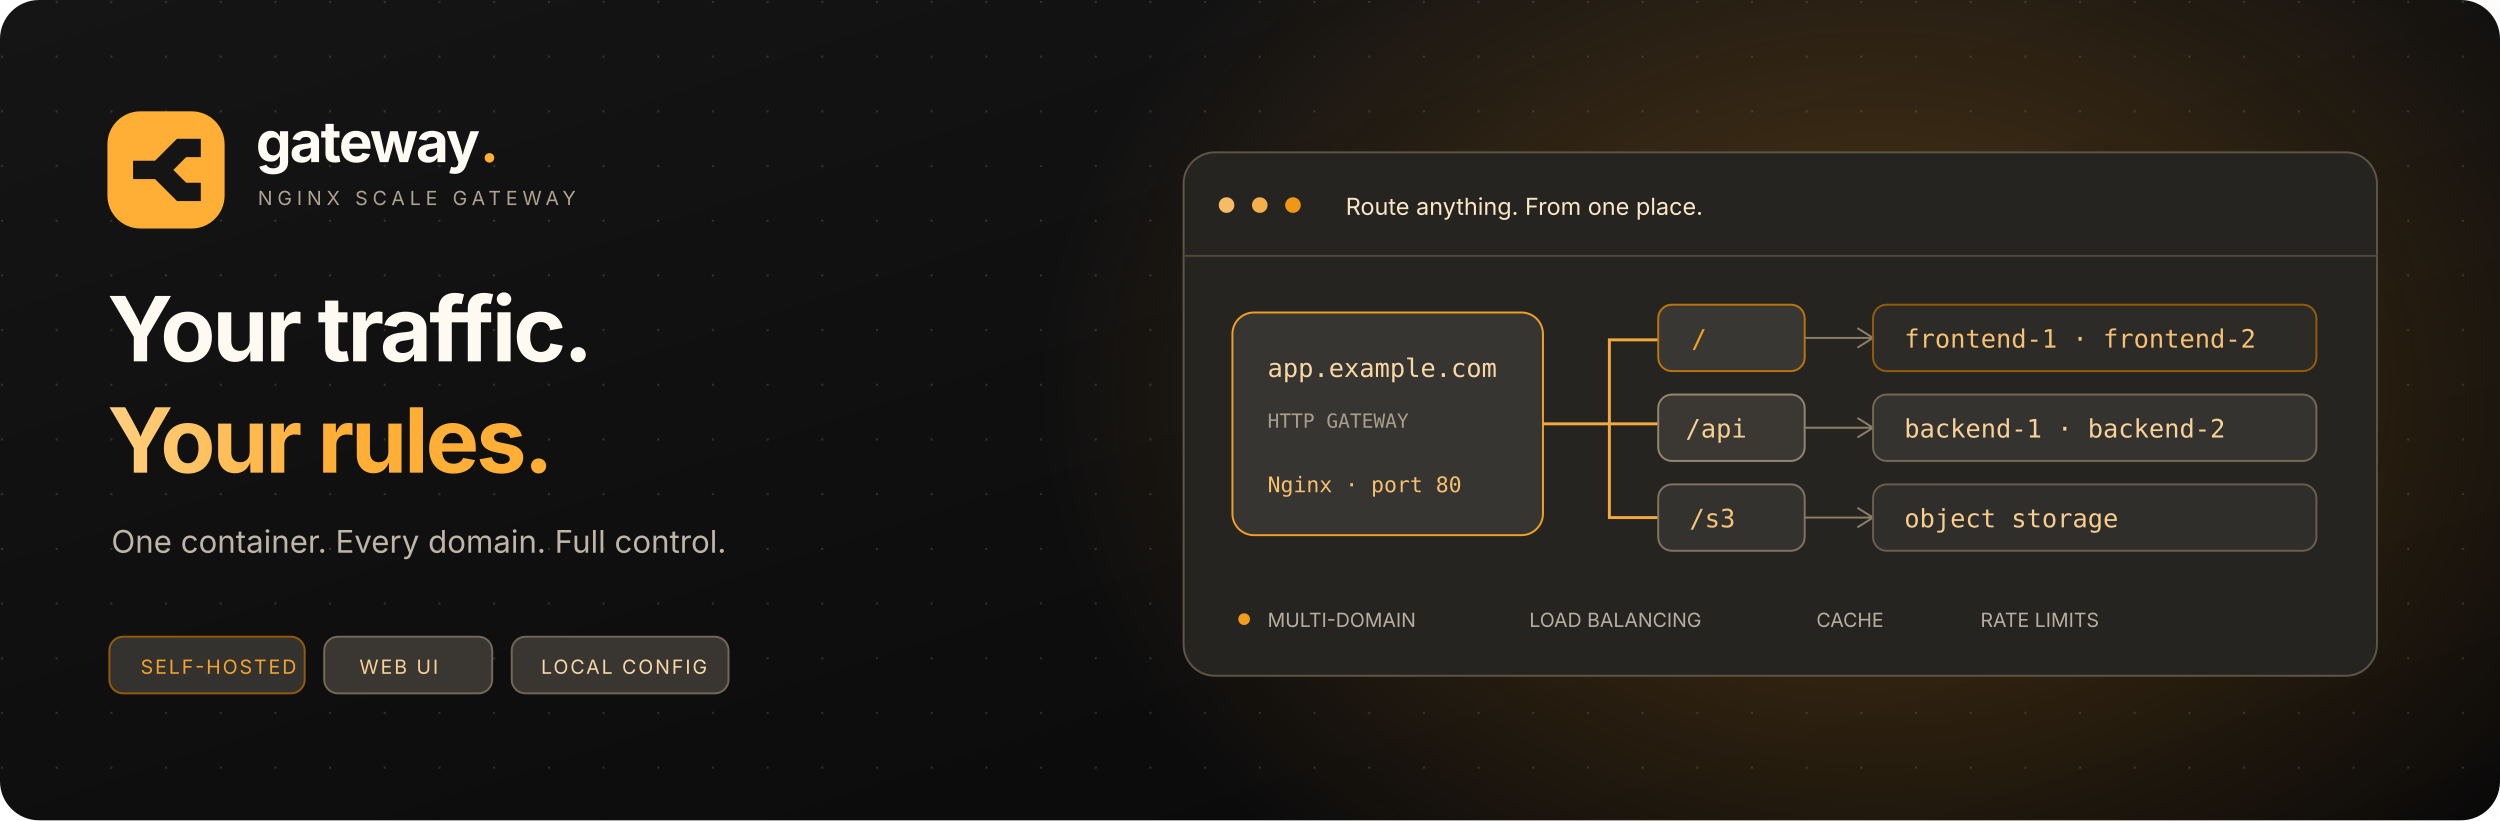
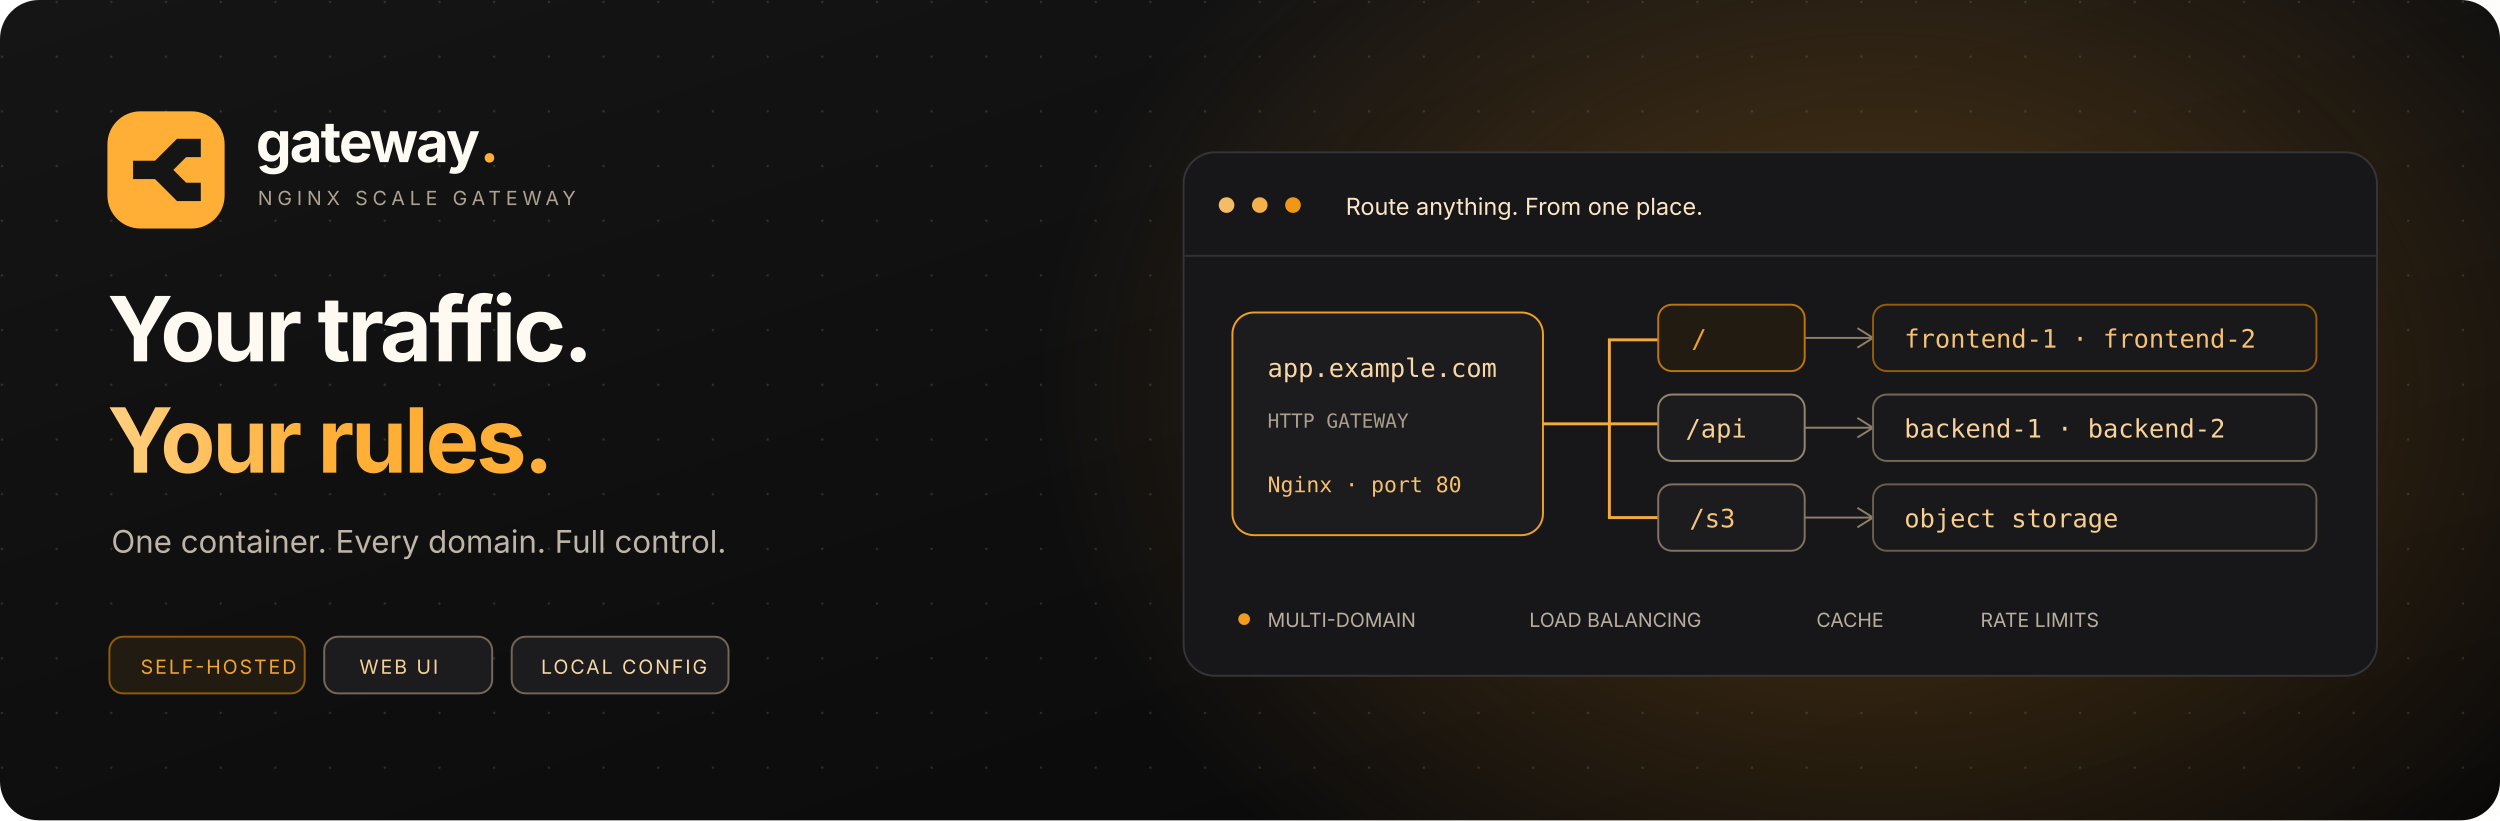
<svg xmlns="http://www.w3.org/2000/svg" width="1280" height="420" viewBox="0 0 1280 420" role="img" aria-label="Nginx Scale Gateway — your traffic, your rules">
  <defs>
    <linearGradient id="bg" x2="1" y2="1">
      <stop stop-color="#151516" />
      <stop offset="1" stop-color="#080809" />
    </linearGradient>
    <linearGradient id="accent">
      <stop stop-color="#ffcf7f" />
      <stop offset=".5" stop-color="#ffaf35" />
      <stop offset="1" stop-color="#ffaf35" />
    </linearGradient>
    <radialGradient id="glow">
      <stop stop-color="#c98320" stop-opacity=".35" />
      <stop offset="1" stop-color="#c98320" stop-opacity="0" />
    </radialGradient>
    <pattern id="grid" width="28" height="28" patternUnits="userSpaceOnUse">
      <circle cx="1" cy="1" r=".65" fill="#9e907c" opacity=".22" />
    </pattern>
  </defs>
  <rect width="1280" height="420" rx="20" fill="url(#bg)" />
  <rect width="1280" height="420" rx="20" fill="url(#grid)" />
  <ellipse cx="960" cy="200" rx="430" ry="330" fill="url(#glow)" />
  <g transform="translate(55 57) scale(.9375)">
    <rect width="64" height="64" rx="18" fill="#ffaf35" />
    <path d="M14 27h12l12-12h13v10h-8l-7 7 7 7h8v10H38L26 37H14Z" fill="#151516" />
  </g>
  <g font-family="Inter,Segoe UI,Arial,sans-serif">
    <text x="131" y="83" font-size="29" font-weight="750" letter-spacing="-1" fill="#fefaf4">gateway<tspan fill="#ffaf35">.</tspan>
    </text>
    <text x="132" y="105" font-size="10" letter-spacing="2.5" fill="#aea291">NGINX SCALE GATEWAY</text>
    <text x="55" y="185" font-size="46" font-weight="650" letter-spacing="-1.5" fill="#fef9f1">Your traffic.</text>
    <text x="55" y="242" font-size="46" font-weight="650" letter-spacing="-1.5" fill="url(#accent)">Your rules.</text>
    <text x="57" y="283" font-size="16" fill="#beb5a7">One container. Every domain. Full control.</text>
    <g font-size="10" letter-spacing="1">
-       <rect x="56" y="326" width="100" height="29" rx="7" fill="#34322e" stroke="#925b09" />
+       <rect x="56" y="326" width="100" height="29" rx="7" fill="#211b12" stroke="#925b09" />
      <text x="72" y="345" fill="#f2a42e">SELF-HOSTED</text>
-       <rect x="166" y="326" width="86" height="29" rx="7" fill="#3a3733" stroke="#756957" />
+       <rect x="166" y="326" width="86" height="29" rx="7" fill="#1c1c1f" stroke="#756957" />
      <text x="184" y="345" fill="#f8d197">WEB UI</text>
-       <rect x="262" y="326" width="111" height="29" rx="7" fill="#393632" stroke="#726654" />
+       <rect x="262" y="326" width="111" height="29" rx="7" fill="#1c1c1f" stroke="#726654" />
      <text x="277" y="345" fill="#f9d8a6">LOCAL CONFIG</text>
    </g>
    <g transform="translate(606 78)">
-       <rect width="611" height="268" rx="16" fill="#262421" stroke="#5f5546" />
-       <path d="M0 53h611" stroke="#50483c" />
+       <rect width="611" height="268" rx="16" fill="#171719" stroke="#353539" />
+       <path d="M0 53h611" stroke="#303033" />
      <circle cx="22" cy="27" r="4" fill="#f5bb65" />
      <circle cx="39" cy="27" r="4" fill="#f3b04b" />
      <circle cx="56" cy="27" r="4" fill="#f09815" />
      <text x="83" y="32" font-size="12" fill="#fbe6c6">Route anything. From one place.</text>
      <g font-family="Consolas,monospace" font-size="13">
-         <rect x="25" y="82" width="159" height="114" rx="11" fill="#373531" stroke="#f1a026" />
+         <rect x="25" y="82" width="159" height="114" rx="11" fill="#1c1c1f" stroke="#f1a026" />
        <text x="43" y="115" fill="#f9d8a6">app.example.com</text>
        <text x="43" y="141" fill="#a99d8b" font-size="10">HTTP GATEWAY</text>
        <text x="43" y="174" fill="#f6c06e" font-size="11">Nginx · port 80</text>
        <path d="M184 139h34V96h25 M218 139h25 M218 139v48h25" fill="none" stroke="#f3aa3c" stroke-width="1.5" />
-         <rect x="243" y="78" width="75" height="34" rx="7" fill="#393733" stroke="#bb750c" />
+         <rect x="243" y="78" width="75" height="34" rx="7" fill="#211b12" stroke="#bb750c" />
        <text x="260" y="100" fill="#f1a128">/</text>
-         <rect x="243" y="124" width="75" height="34" rx="7" fill="#3b3834" stroke="#94856e" />
+         <rect x="243" y="124" width="75" height="34" rx="7" fill="#1c1c1f" stroke="#94856e" />
        <text x="257" y="146" fill="#f8d093">/api</text>
-         <rect x="243" y="170" width="75" height="34" rx="7" fill="#34322f" stroke="#81735f" />
+         <rect x="243" y="170" width="75" height="34" rx="7" fill="#1c1c1f" stroke="#81735f" />
        <text x="259" y="192" fill="#f6c478">/s3</text>
        <path d="M318 95h35 M345 90l8 5-8 5 M318 141h35 M345 136l8 5-8 5 M318 187h35 M345 182l8 5-8 5" stroke="#8d7e68" fill="none" />
-         <rect x="353" y="78" width="227" height="34" rx="7" fill="#2d2b28" stroke="#945c09" />
+         <rect x="353" y="78" width="227" height="34" rx="7" fill="#19191b" stroke="#945c09" />
        <text x="369" y="100" fill="#f6c172">frontend-1 · frontend-2</text>
-         <rect x="353" y="124" width="227" height="34" rx="7" fill="#35332f" stroke="#736755" />
+         <rect x="353" y="124" width="227" height="34" rx="7" fill="#19191b" stroke="#736755" />
        <text x="369" y="146" fill="#f8d299">backend-1 · backend-2</text>
-         <rect x="353" y="170" width="227" height="34" rx="7" fill="#302e2b" stroke="#695e4e" />
+         <rect x="353" y="170" width="227" height="34" rx="7" fill="#19191b" stroke="#695e4e" />
        <text x="369" y="192" fill="#f8ce8f">object storage</text>
      </g>
      <circle cx="31" cy="239" r="3" fill="#f19c1d" />
      <text x="43" y="243" font-size="10" fill="#b8ae9f">MULTI-DOMAIN</text>
      <text x="177" y="243" font-size="10" fill="#b8ae9f">LOAD BALANCING</text>
      <text x="324" y="243" font-size="10" fill="#b8ae9f">CACHE</text>
      <text x="408" y="243" font-size="10" fill="#b8ae9f">RATE LIMITS</text>
    </g>
  </g>
</svg>
